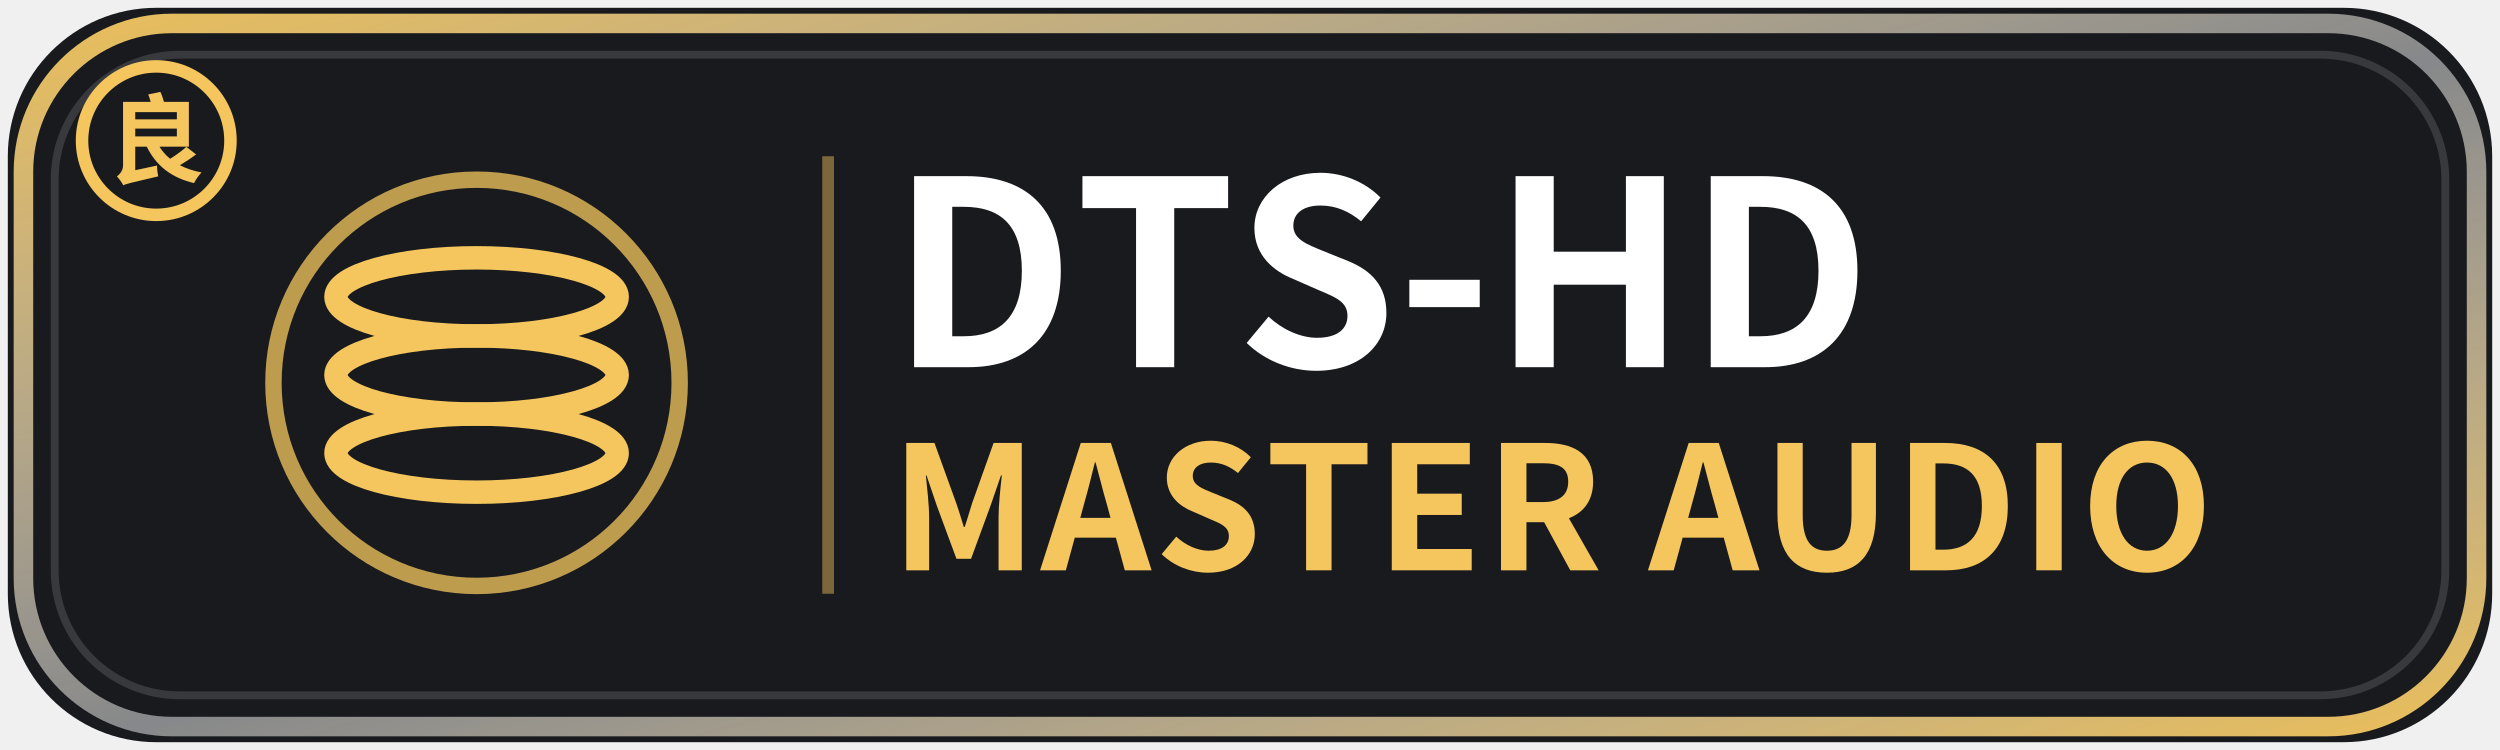
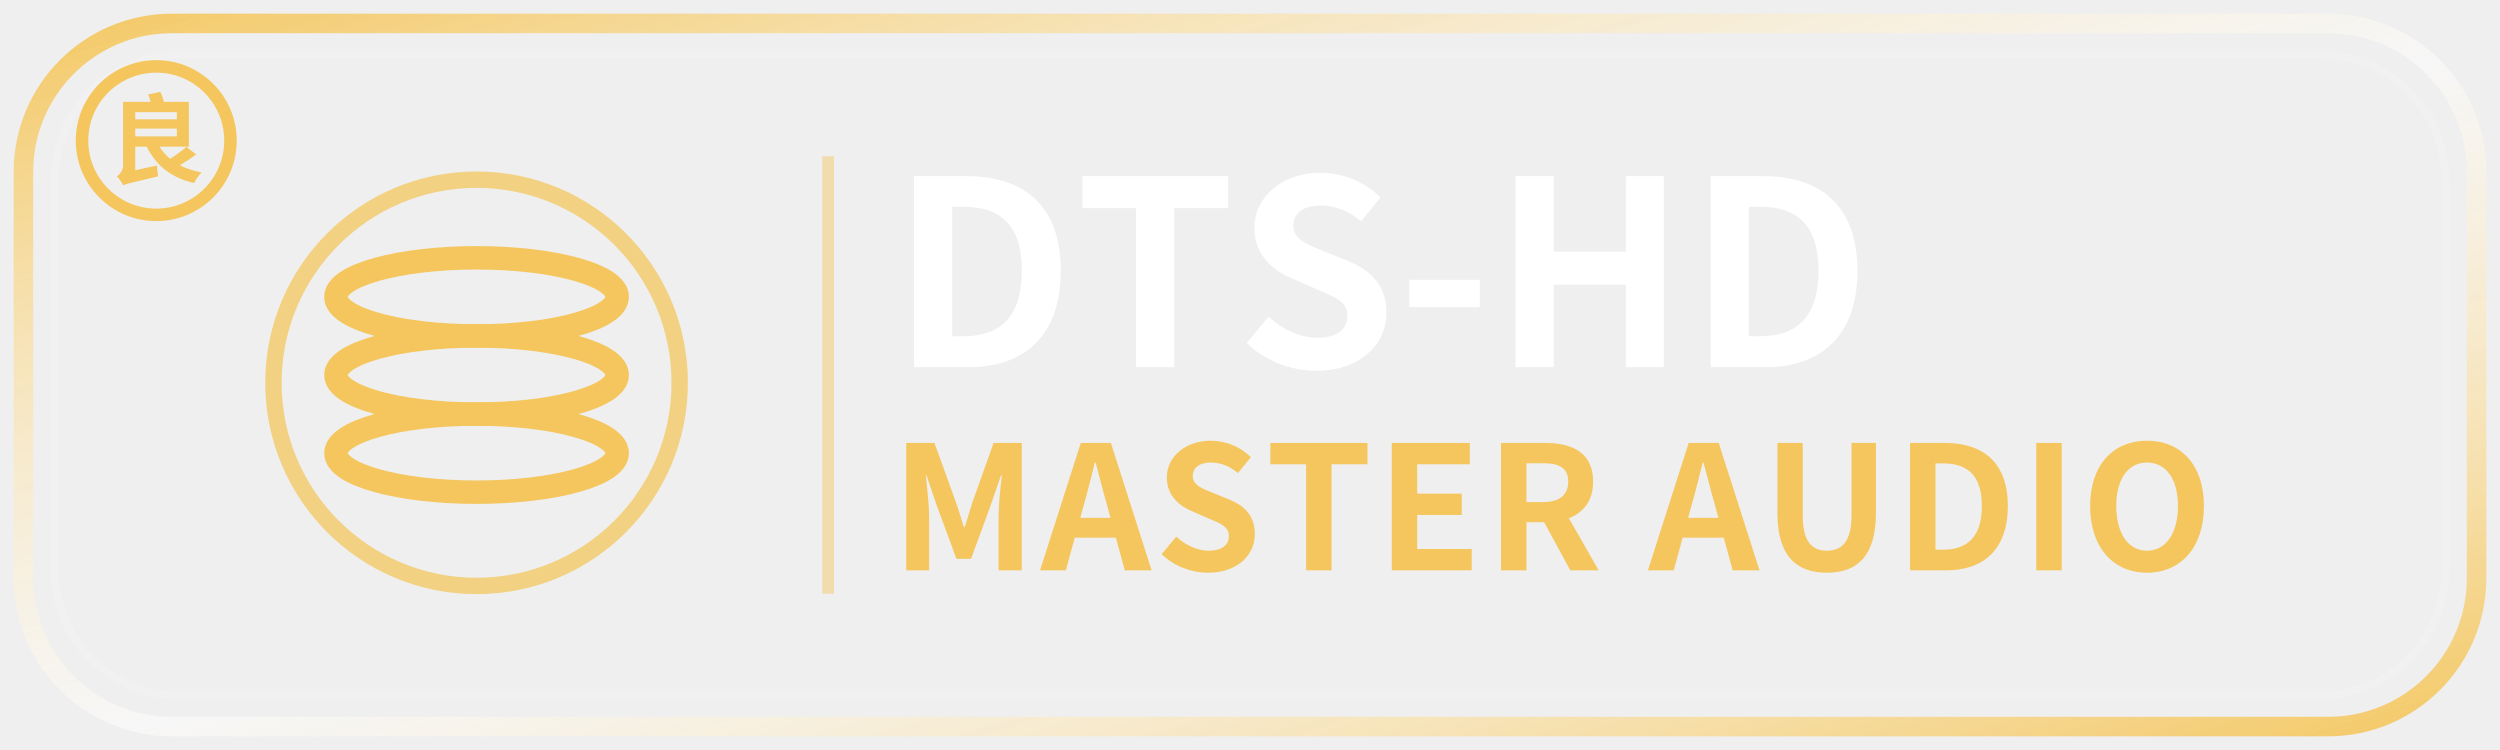
<svg xmlns="http://www.w3.org/2000/svg" width="320" height="96" viewBox="0 0 320 96" preserveAspectRatio="xMidYMid meet" overflow="hidden">
-   <rect x="1" y="1" width="318" height="94" rx="19" fill="#101216" fill-opacity="0.96" />
+   <rect x="0" y="0" width="320" height="96" fill="#000000" fill-opacity="0.004" />
  <defs>
    <linearGradient id="edge" x1="0" y1="0" x2="1" y2="1">
      <stop offset="0" stop-color="#F4C65D" stop-opacity=".95" />
      <stop offset=".52" stop-color="#FFFFFF" stop-opacity=".48" />
      <stop offset="1" stop-color="#F4C65D" stop-opacity=".95" />
    </linearGradient>
  </defs>
  <rect x="3" y="3" width="314" height="90" rx="19" fill="none" stroke="url(#edge)" stroke-width="2.5" />
  <rect x="7" y="7" width="306" height="82" rx="16" fill="none" stroke="#FFFFFF" stroke-opacity=".14" stroke-width="1" />
  <circle cx="20" cy="18" r="9.5" fill="none" stroke="#F4C65D" stroke-width="1.6" />
  <g aria-label="良" fill="#F4C65D" transform="translate(13.75 22.5) scale(0.0125 -0.0125)">
    <path d="M711 483V403H285V483ZM711 578H285V652H711ZM162 -98C191 -82 239 -72 520 -6C514 20 508 71 508 105L285 57V298H403C498 105 651 -19 887 -75C902 -42 937 8 964 34C880 50 806 75 742 108C797 141 857 180 908 219L808 296C765 257 701 210 642 174C598 210 562 251 533 298H834V757H579C570 790 557 829 542 859L418 833C427 810 436 783 443 757H160V105C160 51 122 12 97 -7C117 -26 151 -72 162 -98Z" transform="translate(0 0)" />
  </g>
  <circle cx="61" cy="49" r="26" fill="none" stroke="#F4C65D" stroke-width="2.1" stroke-opacity=".75" />
  <ellipse cx="61" cy="38" rx="18" ry="5" fill="none" stroke="#F4C65D" stroke-width="3" />
  <ellipse cx="61" cy="48" rx="18" ry="5" fill="none" stroke="#F4C65D" stroke-width="3" />
  <ellipse cx="61" cy="58" rx="18" ry="5" fill="none" stroke="#F4C65D" stroke-width="3" />
  <path d="M106 20v56" stroke="#F4C65D" stroke-opacity=".45" stroke-width="1.5" />
  <g aria-label="DTS-HD" fill="#FFFFFF" transform="translate(114 47) scale(0.033 -0.033)">
    <path d="M91 0H302C521 0 660 124 660 374C660 623 521 741 294 741H91ZM239 120V622H284C423 622 509 554 509 374C509 194 423 120 284 120Z" transform="translate(0 0)" />
    <path d="M238 0H386V617H595V741H30V617H238Z" transform="translate(714 0)" />
    <path d="M312 -14C483 -14 584 89 584 210C584 317 525 375 435 412L338 451C275 477 223 496 223 549C223 598 263 627 328 627C390 627 439 604 486 566L561 658C501 719 415 754 328 754C179 754 72 660 72 540C72 432 148 372 223 342L321 299C387 271 433 254 433 199C433 147 392 114 315 114C250 114 179 147 127 196L42 94C114 24 213 -14 312 -14Z" transform="translate(1339 0)" />
    <path d="M49 233H322V339H49Z" transform="translate(1963 0)" />
    <path d="M91 0H239V320H519V0H666V741H519V448H239V741H91Z" transform="translate(2333 0)" />
    <path d="M91 0H302C521 0 660 124 660 374C660 623 521 741 294 741H91ZM239 120V622H284C423 622 509 554 509 374C509 194 423 120 284 120Z" transform="translate(3090 0)" />
  </g>
  <g aria-label="MASTER AUDIO" fill="#F4C65D" transform="translate(114 73) scale(0.022 -0.022)">
    <path d="M91 0H224V309C224 380 212 482 205 552H209L268 378L383 67H468L582 378L642 552H647C639 482 628 380 628 309V0H763V741H599L475 393C460 348 447 299 431 252H426C411 299 397 348 381 393L255 741H91Z" transform="translate(0 0)" />
    <path d="M-4 0H146L198 190H437L489 0H645L408 741H233ZM230 305 252 386C274 463 295 547 315 628H319C341 549 361 463 384 386L406 305Z" transform="translate(873.4545 0)" />
    <path d="M312 -14C483 -14 584 89 584 210C584 317 525 375 435 412L338 451C275 477 223 496 223 549C223 598 263 627 328 627C390 627 439 604 486 566L561 658C501 719 415 754 328 754C179 754 72 660 72 540C72 432 148 372 223 342L321 299C387 271 433 254 433 199C433 147 392 114 315 114C250 114 179 147 127 196L42 94C114 24 213 -14 312 -14Z" transform="translate(1534.909 0)" />
    <path d="M238 0H386V617H595V741H30V617H238Z" transform="translate(2179.364 0)" />
    <path d="M91 0H556V124H239V322H498V446H239V617H545V741H91Z" transform="translate(2824.818 0)" />
    <path d="M239 397V623H335C430 623 482 596 482 516C482 437 430 397 335 397ZM494 0H659L486 303C571 336 627 405 627 516C627 686 504 741 348 741H91V0H239V280H342Z" transform="translate(3460.273 0)" />
    <path d="M-4 0H146L198 190H437L489 0H645L408 741H233ZM230 305 252 386C274 463 295 547 315 628H319C341 549 361 463 384 386L406 305Z" transform="translate(4410.182 0)" />
    <path d="M376 -14C556 -14 661 88 661 333V741H519V320C519 166 462 114 376 114C289 114 235 166 235 320V741H88V333C88 88 194 -14 376 -14Z" transform="translate(5071.636 0)" />
    <path d="M91 0H302C521 0 660 124 660 374C660 623 521 741 294 741H91ZM239 120V622H284C423 622 509 554 509 374C509 194 423 120 284 120Z" transform="translate(5840.091 0)" />
    <path d="M91 0H239V741H91Z" transform="translate(6574.546 0)" />
    <path d="M385 -14C581 -14 716 133 716 374C716 614 581 754 385 754C189 754 54 614 54 374C54 133 189 -14 385 -14ZM385 114C275 114 206 216 206 374C206 532 275 627 385 627C495 627 565 532 565 374C565 216 495 114 385 114Z" transform="translate(6925 0)" />
  </g>
</svg>
